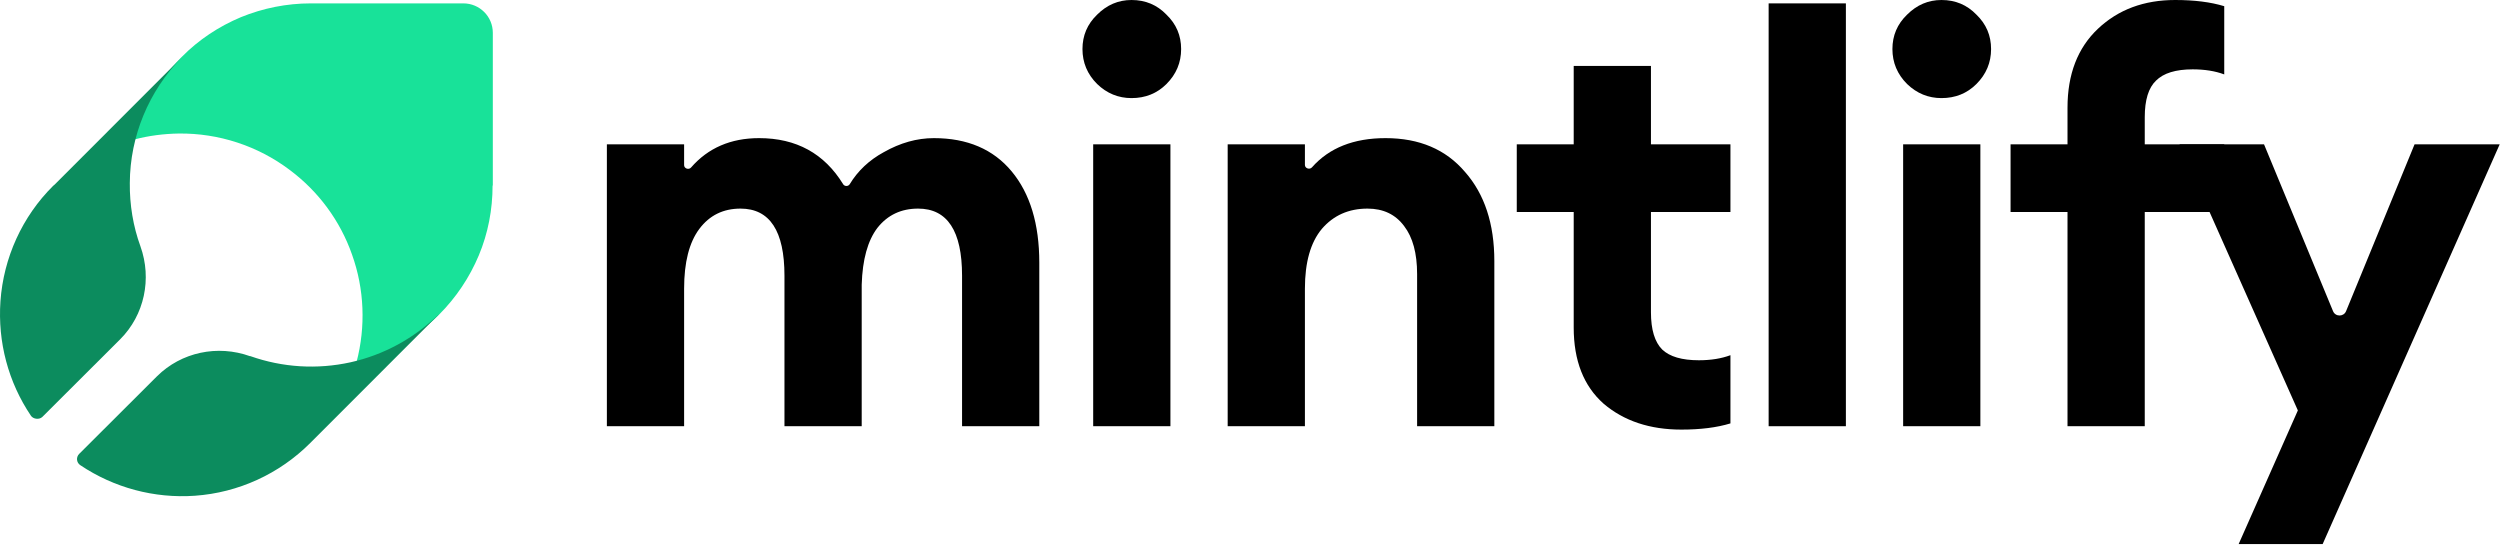
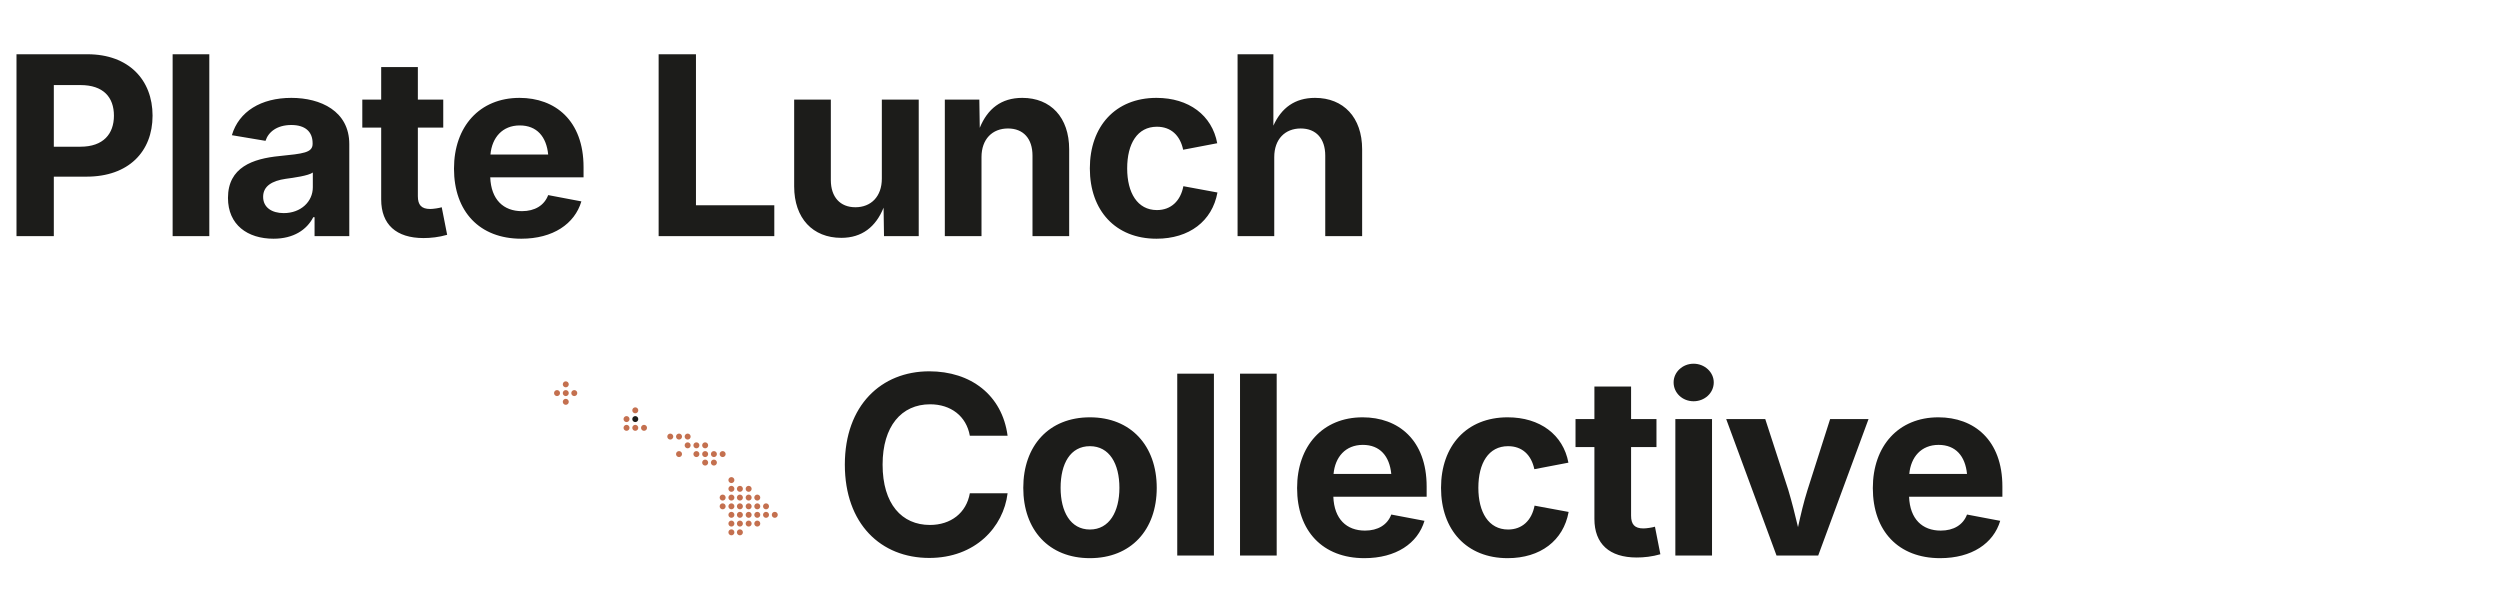
- <svg xmlns="http://www.w3.org/2000/svg" width="1682" height="367" viewBox="0 0 1682 367" fill="none">
-   <path d="M1562.69 366.037H1506.17L1546 276.14L1466.34 97.105H1523.24L1569.66 209.337C1571.28 213.26 1576.84 213.253 1578.45 209.325L1624.52 97.105H1681.79L1562.69 366.037Z" fill="black" />
-   <path d="M1391.02 286.761V142.622H1352.71V97.104H1391.02V72.449C1391.02 49.943 1397.85 32.242 1411.5 19.345C1425.16 6.448 1442.48 0 1463.47 0C1476.37 0 1487.37 1.391 1496.47 4.172V50.069C1490.4 47.793 1483.32 46.656 1475.23 46.656C1463.85 46.656 1455.63 49.184 1450.57 54.242C1445.51 59.046 1442.99 67.265 1442.99 78.897V97.104H1496.47V142.622H1442.99V286.761H1391.02Z" fill="black" />
-   <path d="M1306.22 66.001C1297.37 66.001 1289.66 62.84 1283.08 56.518C1276.51 49.943 1273.22 42.104 1273.22 33C1273.22 23.897 1276.51 16.184 1283.08 9.862C1289.66 3.287 1297.37 0 1306.22 0C1315.58 0 1323.42 3.287 1329.74 9.862C1336.31 16.184 1339.6 23.897 1339.6 33C1339.6 42.104 1336.31 49.943 1329.74 56.518C1323.42 62.84 1315.58 66.001 1306.22 66.001ZM1280.43 286.761V97.104H1332.39V286.761H1280.43Z" fill="black" />
-   <path d="M1189.94 286.761V2.276H1241.91V286.761H1189.94Z" fill="black" />
-   <path d="M1131.24 289.037C1110 289.037 1092.55 283.221 1078.89 271.588C1065.49 259.703 1058.79 242.634 1058.79 220.381V142.622H1020.48V97.104H1058.79V44.38H1110.76V97.104H1164.24V142.622H1110.76V210.14C1110.76 221.772 1113.29 230.117 1118.34 235.174C1123.4 239.979 1131.62 242.381 1143 242.381C1151.09 242.381 1158.17 241.243 1164.24 238.967V284.864C1155.14 287.646 1144.14 289.037 1131.24 289.037Z" fill="black" />
-   <path d="M825.979 286.761V97.104H877.945V110.967C877.945 113.311 881.135 114.347 882.688 112.591C894.273 99.485 910.773 92.932 932.187 92.932C954.946 92.932 972.774 100.518 985.67 115.691C998.82 130.61 1005.39 150.587 1005.39 175.622V286.761H953.429V184.346C953.429 170.438 950.521 159.691 944.704 152.105C938.888 144.265 930.67 140.346 920.049 140.346C907.405 140.346 897.164 144.898 889.325 154.001C881.738 163.105 877.945 176.507 877.945 194.208V286.761H825.979Z" fill="black" />
-   <path d="M761.286 66.001C752.436 66.001 744.723 62.84 738.148 56.518C731.574 49.943 728.286 42.104 728.286 33C728.286 23.897 731.574 16.184 738.148 9.862C744.723 3.287 752.436 0 761.286 0C770.643 0 778.482 3.287 784.804 9.862C791.379 16.184 794.666 23.897 794.666 33C794.666 42.104 791.379 49.943 784.804 56.518C778.482 62.84 770.643 66.001 761.286 66.001ZM735.493 286.761V97.104H787.459V286.761H735.493Z" fill="black" />
-   <path d="M647.273 286.761V185.484C647.273 155.392 637.411 140.346 617.686 140.346C606.307 140.346 597.204 144.645 590.376 153.243C583.801 161.84 580.261 174.61 579.755 191.553V286.761H527.789V185.484C527.789 155.392 517.927 140.346 498.203 140.346C486.571 140.346 477.341 144.898 470.513 154.001C463.685 163.105 460.272 176.507 460.272 194.208V286.761H408.306V97.104H460.272V111.103C460.272 113.435 463.407 114.462 464.939 112.704C476.419 99.522 491.68 92.932 510.72 92.932C535.742 92.932 554.588 103.262 567.259 123.923C568.258 125.553 570.718 125.527 571.712 123.894C577.189 114.891 584.802 107.731 594.548 102.415C605.675 96.093 616.928 92.932 628.307 92.932C650.813 92.932 668.261 100.392 680.652 115.311C693.043 130.231 699.239 150.714 699.239 176.76V286.761H647.273Z" fill="black" />
-   <path d="M331.569 124.833V22.09C331.569 11.065 322.625 2.276 311.764 2.276H209.069C192.938 2.276 176.967 5.472 162.113 11.544C147.26 17.775 133.685 26.724 122.345 38.228L121.546 39.027C106.533 54.207 95.833 73.062 90.402 93.834C100.145 91.277 110.206 89.999 120.268 89.839C147.1 89.52 173.453 98.148 194.855 114.287C214.18 128.668 228.873 148.481 236.859 171.331C245.164 194.5 246.122 219.746 239.893 243.554C260.496 238.122 279.503 227.416 294.675 212.396L295.474 211.597C306.813 200.252 315.917 186.67 322.145 171.81C328.374 156.95 331.409 140.971 331.409 124.833H331.569Z" fill="#18E299" />
-   <path d="M87.337 123.098C87.496 91.579 100.066 61.334 122.182 38.73L36.739 124.212C36.421 124.531 36.102 124.69 35.784 125.008C14.941 145.702 2.371 173.4 0.303 202.69C-1.607 230.07 5.553 257.131 20.828 279.736C22.285 281.892 26.238 282.601 28.466 280.532L80.813 228.319C97.202 211.923 102.293 187.568 94.497 165.759C89.564 152.229 87.178 137.743 87.337 123.098Z" fill="#0C8C5E" />
-   <path d="M294.976 211.605C278.587 227.683 258.062 238.826 235.786 243.761C213.351 248.695 190.121 247.263 168.482 239.622C168.482 239.622 168.323 239.622 168.164 239.622C146.365 231.822 122.022 236.916 105.633 253.153L53.285 305.365C51.057 307.594 51.376 311.255 54.081 313.006C76.674 328.128 103.724 335.451 131.091 333.541C160.368 331.471 187.894 318.896 208.737 298.043L209.533 297.247L294.976 211.764V211.605Z" fill="#0C8C5E" />
+ <svg xmlns="http://www.w3.org/2000/svg" width="180" height="44" viewBox="0 0 180 44" fill="none">
+   <text x="0" y="17" font-family="system-ui, -apple-system, BlinkMacSystemFont, sans-serif" font-size="18" font-weight="700" letter-spacing="-0.02em" fill="#1C1C1A">Plate Lunch</text>
+   <g transform="translate(38, 24)">
+     <svg viewBox="0 0 1200 1200" width="18" height="18">
+       <circle cx="182.4" cy="244.8" r="14.4" fill="#C4704F" />
+       <circle cx="140.4" cy="286.8" r="14.4" fill="#C4704F" />
+       <circle cx="182.4" cy="286.8" r="14.4" fill="#C4704F" />
+       <circle cx="223.2" cy="286.8" r="14.4" fill="#C4704F" />
+       <circle cx="182.4" cy="328.8" r="14.4" fill="#C4704F" />
+       <circle cx="516" cy="369.6" r="14.4" fill="#C4704F" />
+       <circle cx="474" cy="411.6" r="14.4" fill="#C4704F" />
+       <circle cx="516" cy="411.6" r="14.4" fill="#1C1C1A" />
+       <circle cx="474" cy="453.6" r="14.4" fill="#C4704F" />
+       <circle cx="516" cy="453.6" r="14.4" fill="#C4704F" />
+       <circle cx="558" cy="453.6" r="14.4" fill="#C4704F" />
+       <circle cx="684" cy="495.6" r="14.4" fill="#C4704F" />
+       <circle cx="726" cy="495.6" r="14.4" fill="#C4704F" />
+       <circle cx="767.4" cy="495.6" r="14.4" fill="#C4704F" />
+       <circle cx="767.4" cy="537.6" r="14.4" fill="#C4704F" />
+       <circle cx="809.4" cy="537.6" r="14.4" fill="#C4704F" />
+       <circle cx="851.4" cy="537.6" r="14.4" fill="#C4704F" />
+       <circle cx="726" cy="579.6" r="14.4" fill="#C4704F" />
+       <circle cx="809.4" cy="579.6" r="14.4" fill="#C4704F" />
+       <circle cx="851.4" cy="579.6" r="14.4" fill="#C4704F" />
+       <circle cx="893.4" cy="579.6" r="14.4" fill="#C4704F" />
+       <circle cx="935.4" cy="579.6" r="14.4" fill="#C4704F" />
+       <circle cx="851.4" cy="620.4" r="14.4" fill="#C4704F" />
+       <circle cx="893.4" cy="620.4" r="14.4" fill="#C4704F" />
+       <circle cx="977.4" cy="704.4" r="14.4" fill="#C4704F" />
+       <circle cx="977.4" cy="746.4" r="14.4" fill="#C4704F" />
+       <circle cx="1018.2" cy="746.4" r="14.4" fill="#C4704F" />
+       <circle cx="1060.2" cy="746.4" r="14.4" fill="#C4704F" />
+       <circle cx="935.4" cy="788.4" r="14.4" fill="#C4704F" />
+       <circle cx="977.4" cy="788.4" r="14.4" fill="#C4704F" />
+       <circle cx="1018.2" cy="788.4" r="14.4" fill="#C4704F" />
+       <circle cx="1060.2" cy="788.4" r="14.4" fill="#C4704F" />
+       <circle cx="1101.6" cy="788.4" r="14.4" fill="#C4704F" />
+       <circle cx="935.4" cy="830.4" r="14.4" fill="#C4704F" />
+       <circle cx="977.4" cy="830.4" r="14.4" fill="#C4704F" />
+       <circle cx="1018.2" cy="830.4" r="14.4" fill="#C4704F" />
+       <circle cx="1060.2" cy="830.4" r="14.4" fill="#C4704F" />
+       <circle cx="1101.6" cy="830.4" r="14.4" fill="#C4704F" />
+       <circle cx="1143.6" cy="830.4" r="14.4" fill="#C4704F" />
+       <circle cx="977.4" cy="871.2" r="14.4" fill="#C4704F" />
+       <circle cx="1018.2" cy="871.2" r="14.4" fill="#C4704F" />
+       <circle cx="1060.2" cy="871.2" r="14.4" fill="#C4704F" />
+       <circle cx="1101.6" cy="871.2" r="14.4" fill="#C4704F" />
+       <circle cx="1143.6" cy="871.2" r="14.4" fill="#C4704F" />
+       <circle cx="1185.6" cy="871.2" r="14.4" fill="#C4704F" />
+       <circle cx="977.4" cy="913.2" r="14.4" fill="#C4704F" />
+       <circle cx="1018.2" cy="913.2" r="14.4" fill="#C4704F" />
+       <circle cx="1060.2" cy="913.2" r="14.4" fill="#C4704F" />
+       <circle cx="1101.6" cy="913.2" r="14.4" fill="#C4704F" />
+       <circle cx="977.4" cy="955.2" r="14.4" fill="#C4704F" />
+       <circle cx="1018.2" cy="955.2" r="14.4" fill="#C4704F" />
+     </svg>
+   </g>
+   <text x="60" y="40" font-family="system-ui, -apple-system, BlinkMacSystemFont, sans-serif" font-size="18" font-weight="700" letter-spacing="-0.02em" fill="#1C1C1A">Collective</text>
</svg>
